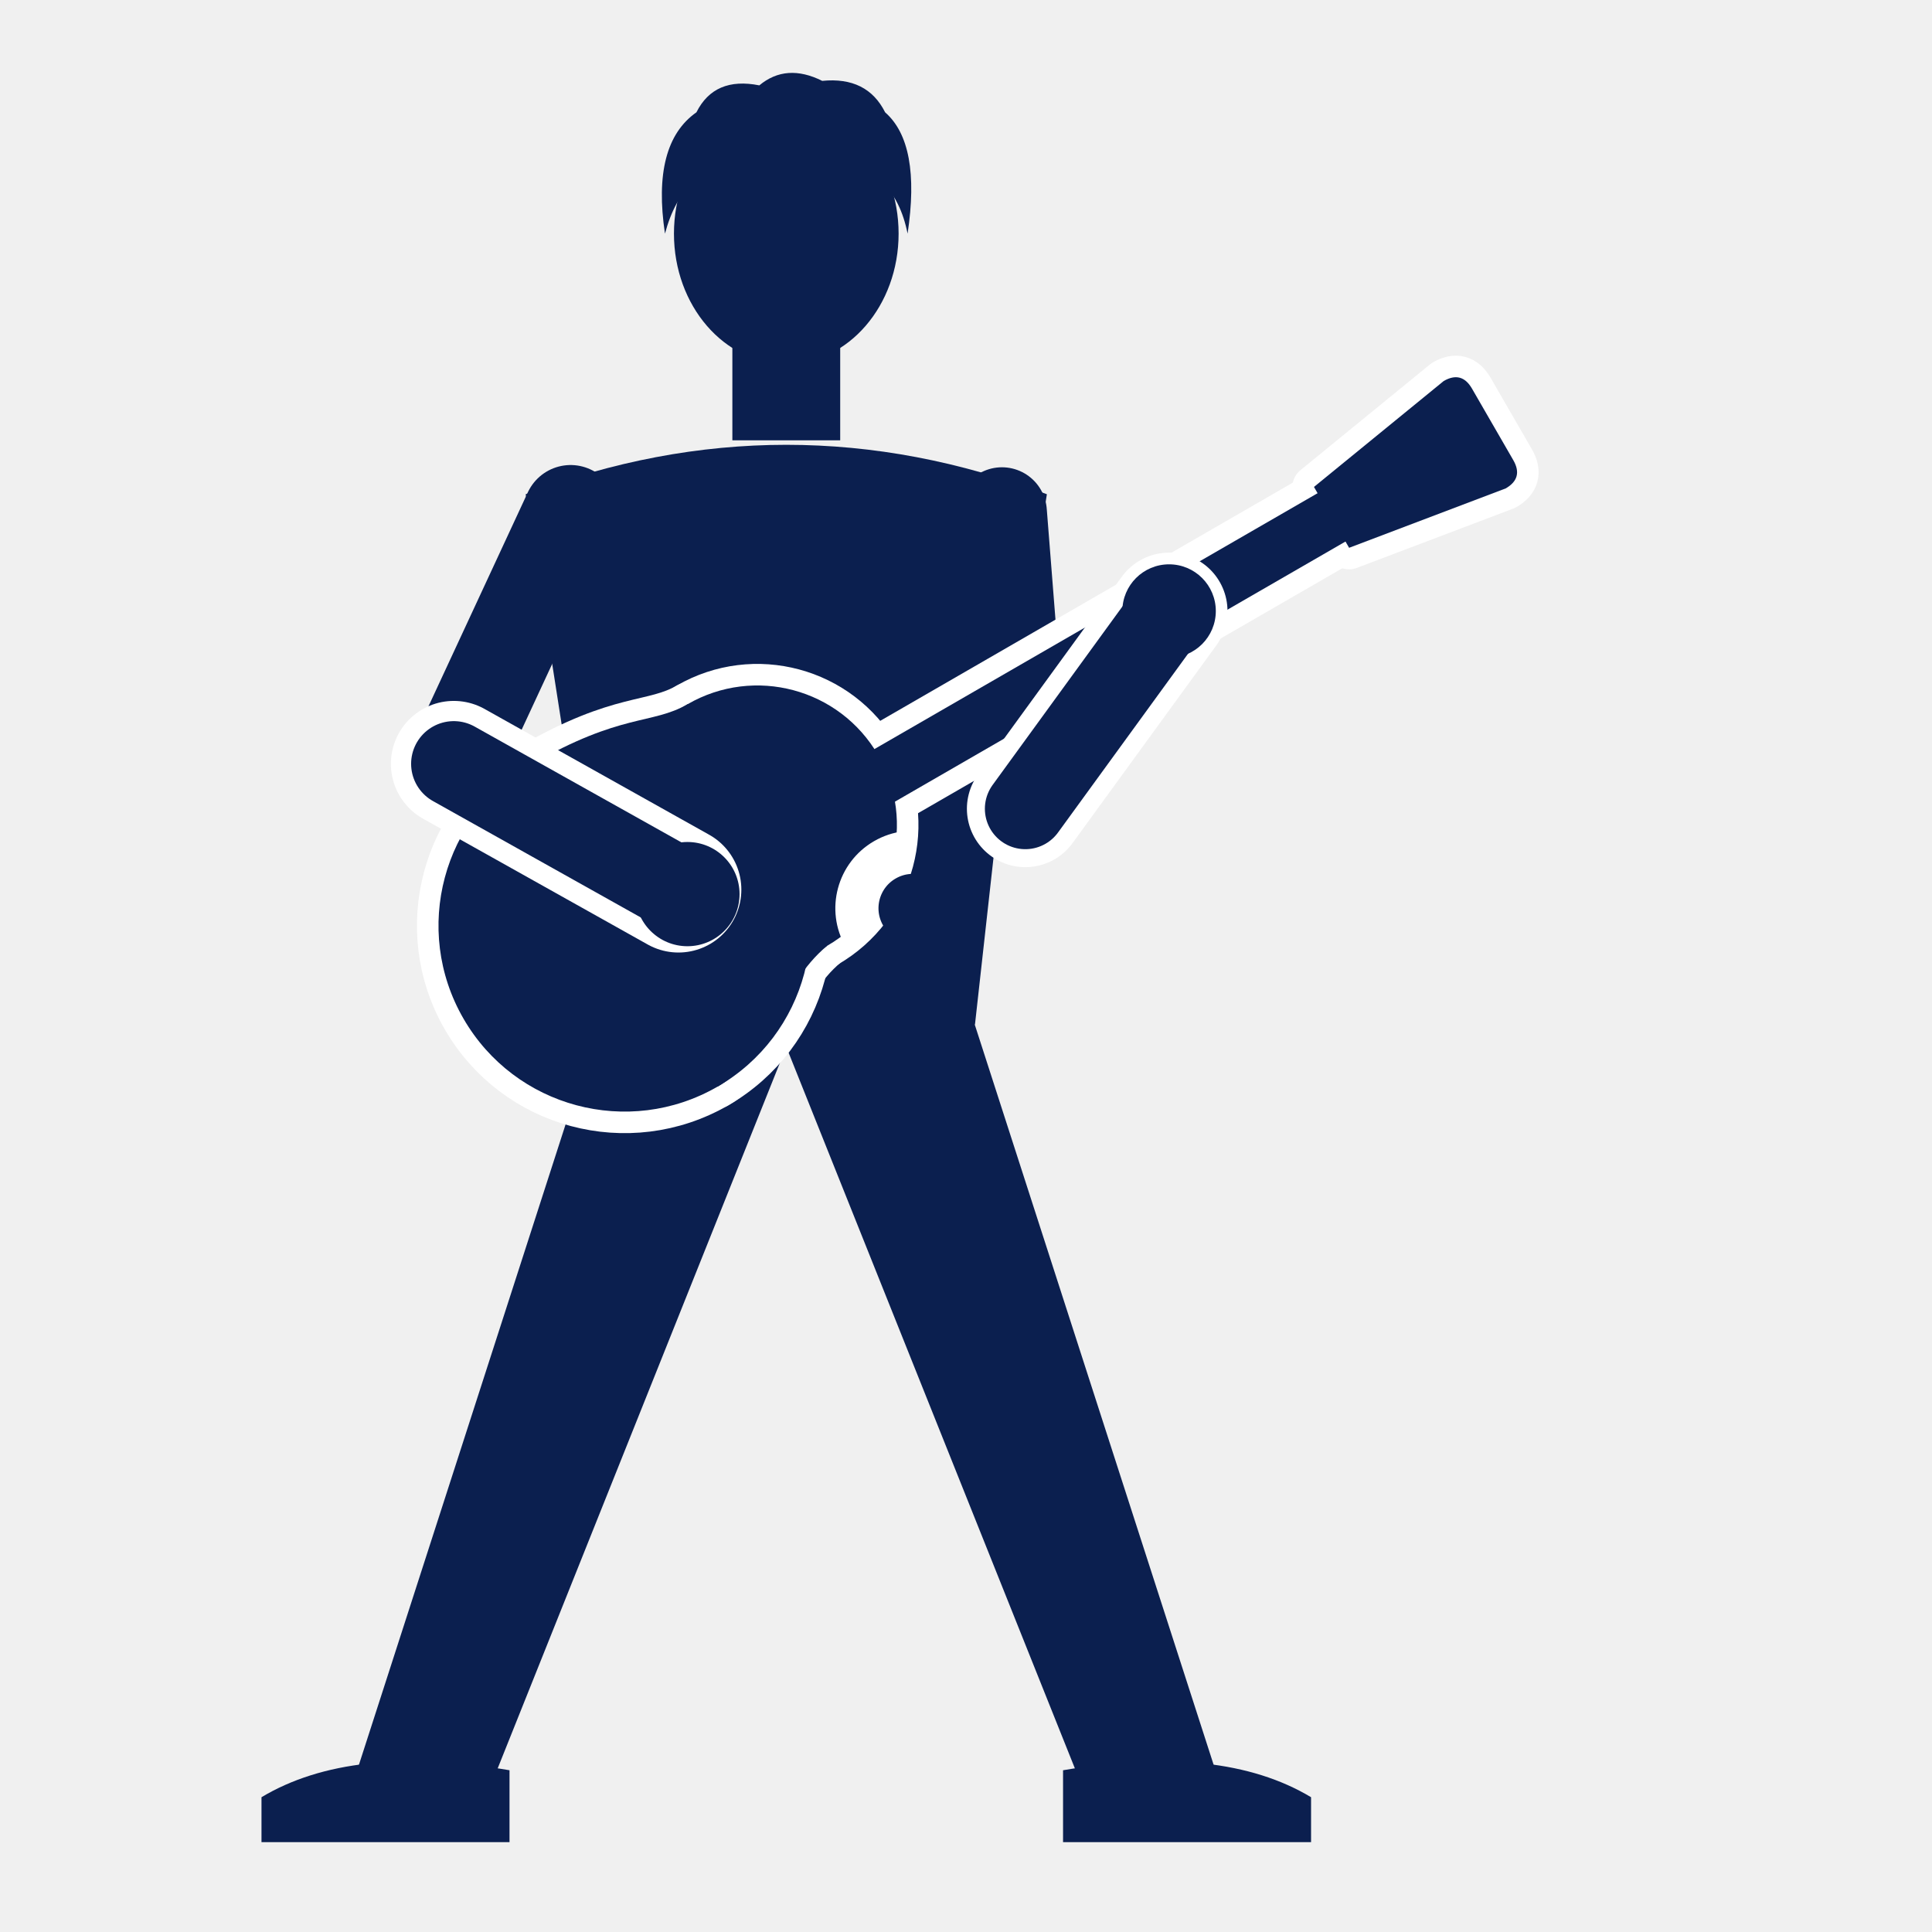
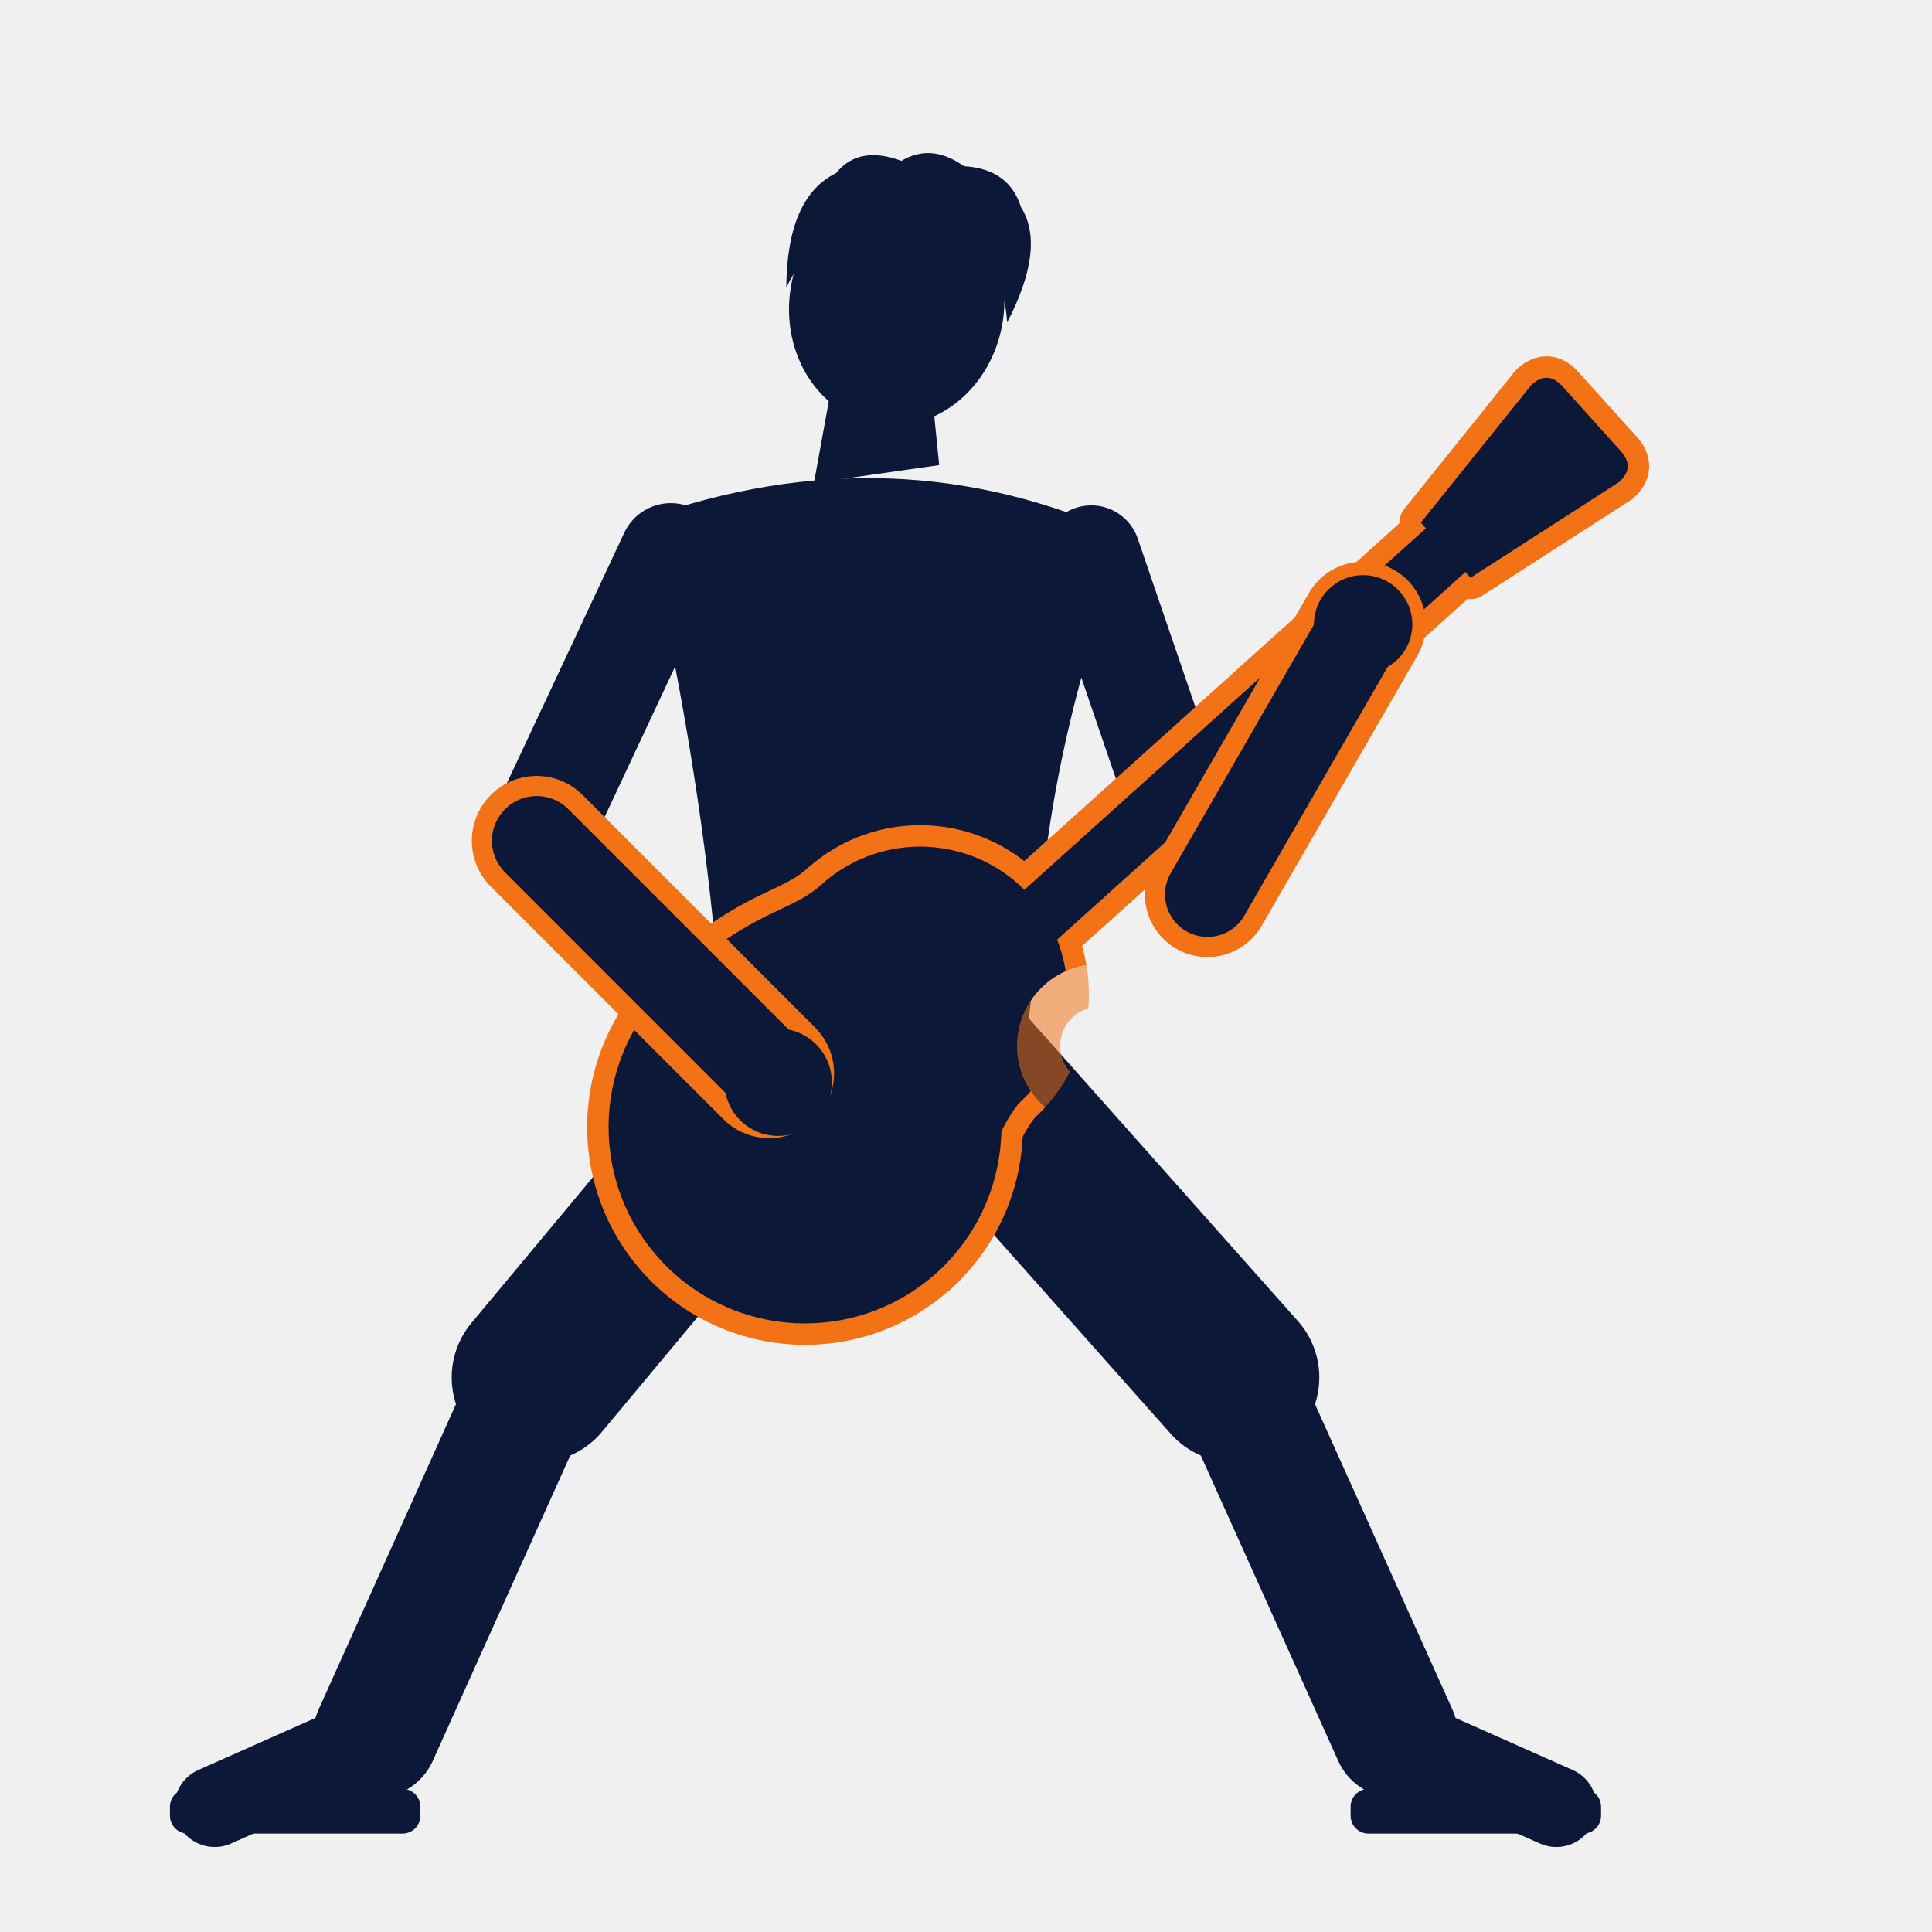
- <svg xmlns="http://www.w3.org/2000/svg" width="240" height="240" viewBox="20 5 200 215">
-   <g fill="#0b1f4f">
-     <path d="M80 116 L101 119 L67.0 204 L51.6 204 Z" />
-     <path d="M99 119 L120 116 L148.4 204 L133.0 204 Z" />
-     <path d="M41.6 210 L41.6 205 Q51.6 199 69.2 202 L69.2 210 Z" />
-     <path d="M158.4 210 L158.4 205 Q148.4 199 130.8 202 L130.8 210 Z" />
-     <path d="M71 60 Q100 49 129 60 L124 92 L121 119 L79 119 L76 92 Z" />
-     <rect x="94" y="42" width="12" height="12" />
-     <ellipse cx="100" cy="31" rx="12.5" ry="14.5" />
-     <path d="M86.5 31 Q85 21 90 17.5 Q92 13.5 97 14.5 Q100 12 104 14 Q109 13.5 111 17.5 Q115 21 113.5 31 Q112 23.5 105 23 Q100 21.5 95 23 Q88.5 23.5 86.5 31 Z" />
-     <path d="M124 62 L126.6 95.0" fill="none" stroke="#0b1f4f" stroke-width="10" stroke-linecap="round" />
-     <path d="M76 62 L63 90" fill="none" stroke="#0b1f4f" stroke-width="10.5" stroke-linecap="round" />
-     <g transform="translate(82 108) rotate(-30) scale(1.15)" fill="#ffffff" stroke="#ffffff" stroke-width="4.17" stroke-linejoin="round">
-       <mask id="m5a" maskUnits="userSpaceOnUse" x="-60" y="-60" width="220" height="120">
-         <rect x="-60" y="-60" width="220" height="120" fill="#fff" />
-         <circle cx="25" cy="12.5" r="5.41" fill="#000" />
-       </mask>
-       <g mask="url(#m5a)">
-         <circle cx="0" cy="0" r="18" />
-         <circle cx="16" cy="-2" r="13.5" />
-         <path d="M0 -18 C10 -18 12 -15.5 16 -15.5 L16 11.5 C10 12.5 6 18 0 18 Z" />
-       </g>
-       <rect x="22" y="-2.7" width="58" height="5.4" rx="1" />
-       <path d="M79 -3.4 L95 -6 Q97 -6 97 -4 L97 4 Q97 6 95 6 L79 3.4 Z" />
+ <svg xmlns="http://www.w3.org/2000/svg" width="240" height="240" viewBox="10 6 200 216">
+   <path d="M92.0 124.0 L62.0 160.0" fill="none" stroke="#0b1838" stroke-width="19" stroke-linecap="round" stroke-linejoin="round" />
+   <path d="M62.0 160.0 L44.0 200.0" fill="none" stroke="#0b1838" stroke-width="14" stroke-linecap="round" stroke-linejoin="round" />
+   <path d="M44.0 200.0 L26.0 208.0" fill="none" stroke="#0b1838" stroke-width="9" stroke-linecap="round" stroke-linejoin="round" />
+   <rect x="21" y="206" width="28" height="5" rx="2" fill="#0b1838" />
+   <path d="M108.0 124.0 L140.0 160.0" fill="none" stroke="#0b1838" stroke-width="19" stroke-linecap="round" stroke-linejoin="round" />
+   <path d="M140.0 160.0 L158.0 200.0" fill="none" stroke="#0b1838" stroke-width="14" stroke-linecap="round" stroke-linejoin="round" />
+   <path d="M158.0 200.0 L176.0 208.0" fill="none" stroke="#0b1838" stroke-width="9" stroke-linecap="round" stroke-linejoin="round" />
+   <rect x="153" y="206" width="28" height="5" rx="2" fill="#0b1838" />
+   <path d="M84 128 L116 128 L118 112 Q119 90 128 66 Q102 54 74 64 Q80 90 82 112 Z" fill="#0b1838" />
+   <path d="M93 60 L107 58 L106 48 L95 49 Z" fill="#0b1838" />
+   <g transform="translate(1 4) rotate(9 100 44)">
+     <ellipse cx="100" cy="36" rx="12" ry="13.5" fill="#0b1838" />
+     <path d="M87.5 36 Q86 26 91 22.5 Q93 19 98 20 Q101 17.5 105 19.5 Q110 19 112 23 Q115.5 27 112.5 36 Q111 29 104.5 28.5 Q100 27.5 95 29 Q89.5 29.5 87.5 36 Z" fill="#0b1838" />
+   </g>
+   <path d="M124.0 68.0 L137.0 106.0" fill="none" stroke="#0b1838" stroke-width="11" stroke-linecap="round" stroke-linejoin="round" />
+   <path d="M77.0 68.0 L62.0 100.0" fill="none" stroke="#0b1838" stroke-width="11.5" stroke-linecap="round" stroke-linejoin="round" />
+   <g transform="translate(92 132) rotate(-42) scale(1.22)" fill="#f47216" stroke="#f47216" stroke-width="3.93" stroke-linejoin="round">
+     <mask id="g5a" maskUnits="userSpaceOnUse" x="-60" y="-60" width="220" height="120">
+       <rect x="-60" y="-60" width="220" height="120" fill="#fff" />
+       <circle cx="25" cy="12.5" r="5.53" fill="#000" />
+     </mask>
+     <g mask="url(#g5a)">
+       <circle cx="0" cy="0" r="18" />
+       <circle cx="16" cy="-2" r="13.5" />
+       <path d="M0 -18 C10 -18 12 -15.5 16 -15.5 L16 11.5 C10 12.5 6 18 0 18 Z" />
    </g>
-     <g transform="translate(82 108) rotate(-30) scale(1.15)" fill="#0b1f4f">
-       <mask id="m5b" maskUnits="userSpaceOnUse" x="-60" y="-60" width="220" height="120">
-         <rect x="-60" y="-60" width="220" height="120" fill="#fff" />
-         <circle cx="25" cy="12.5" r="7.50" fill="#000" />
-       </mask>
-       <g mask="url(#m5b)">
-         <circle cx="0" cy="0" r="18" />
-         <circle cx="16" cy="-2" r="13.5" />
-         <path d="M0 -18 C10 -18 12 -15.5 16 -15.5 L16 11.5 C10 12.5 6 18 0 18 Z" />
-       </g>
-       <rect x="22" y="-2.7" width="58" height="5.4" rx="1" />
-       <path d="M79 -3.4 L95 -6 Q97 -6 97 -4 L97 4 Q97 6 95 6 L79 3.4 Z" />
+     <rect x="22" y="-2.7" width="58" height="5.4" rx="1" />
+     <path d="M79 -3.4 L95 -6 Q97 -6 97 -4 L97 4 Q97 6 95 6 L79 3.4 Z" />
+   </g>
+   <g transform="translate(92 132) rotate(-42) scale(1.22)" fill="#0b1838">
+     <mask id="g5b" maskUnits="userSpaceOnUse" x="-60" y="-60" width="220" height="120">
+       <rect x="-60" y="-60" width="220" height="120" fill="#fff" />
+       <circle cx="25" cy="12.5" r="7.50" fill="#000" />
+     </mask>
+     <g mask="url(#g5b)">
+       <circle cx="0" cy="0" r="18" />
+       <circle cx="16" cy="-2" r="13.5" />
+       <path d="M0 -18 C10 -18 12 -15.5 16 -15.5 L16 11.5 C10 12.5 6 18 0 18 Z" />
    </g>
-     <path d="M63 90 L88 104" fill="none" stroke="#ffffff" stroke-width="14" stroke-linecap="round" />
-     <path d="M63 90 L88 104" fill="none" stroke="#0b1f4f" stroke-width="9.5" stroke-linecap="round" />
-     <circle cx="89" cy="104.5" r="5.8" fill="#0b1f4f" />
-     <path d="M126.6 95.0 L142.6 73.0" fill="none" stroke="#ffffff" stroke-width="13" stroke-linecap="round" />
-     <path d="M126.6 95.0 L142.6 73.0" fill="none" stroke="#0b1f4f" stroke-width="9" stroke-linecap="round" />
-     <circle cx="142.6" cy="73.0" r="5.2" fill="#0b1f4f" />
+     <rect x="22" y="-2.7" width="58" height="5.4" rx="1" />
+     <path d="M79 -3.4 L95 -6 Q97 -6 97 -4 L97 4 Q97 6 95 6 L79 3.4 Z" />
  </g>
+   <path d="M62.0 100.0 L88.0 126.0" fill="none" stroke="#f47216" stroke-width="14.5" stroke-linecap="round" stroke-linejoin="round" />
+   <path d="M62.0 100.0 L88.0 126.0" fill="none" stroke="#0b1838" stroke-width="10" stroke-linecap="round" stroke-linejoin="round" />
+   <path d="M137.0 106.0 L154.4 75.8" fill="none" stroke="#f47216" stroke-width="14.0" stroke-linecap="round" stroke-linejoin="round" />
+   <path d="M137.0 106.0 L154.4 75.8" fill="none" stroke="#0b1838" stroke-width="9.5" stroke-linecap="round" stroke-linejoin="round" />
+   <circle cx="89" cy="127" r="6" fill="#0b1838" />
+   <circle cx="154.4" cy="75.8" r="5.5" fill="#0b1838" />
</svg>
